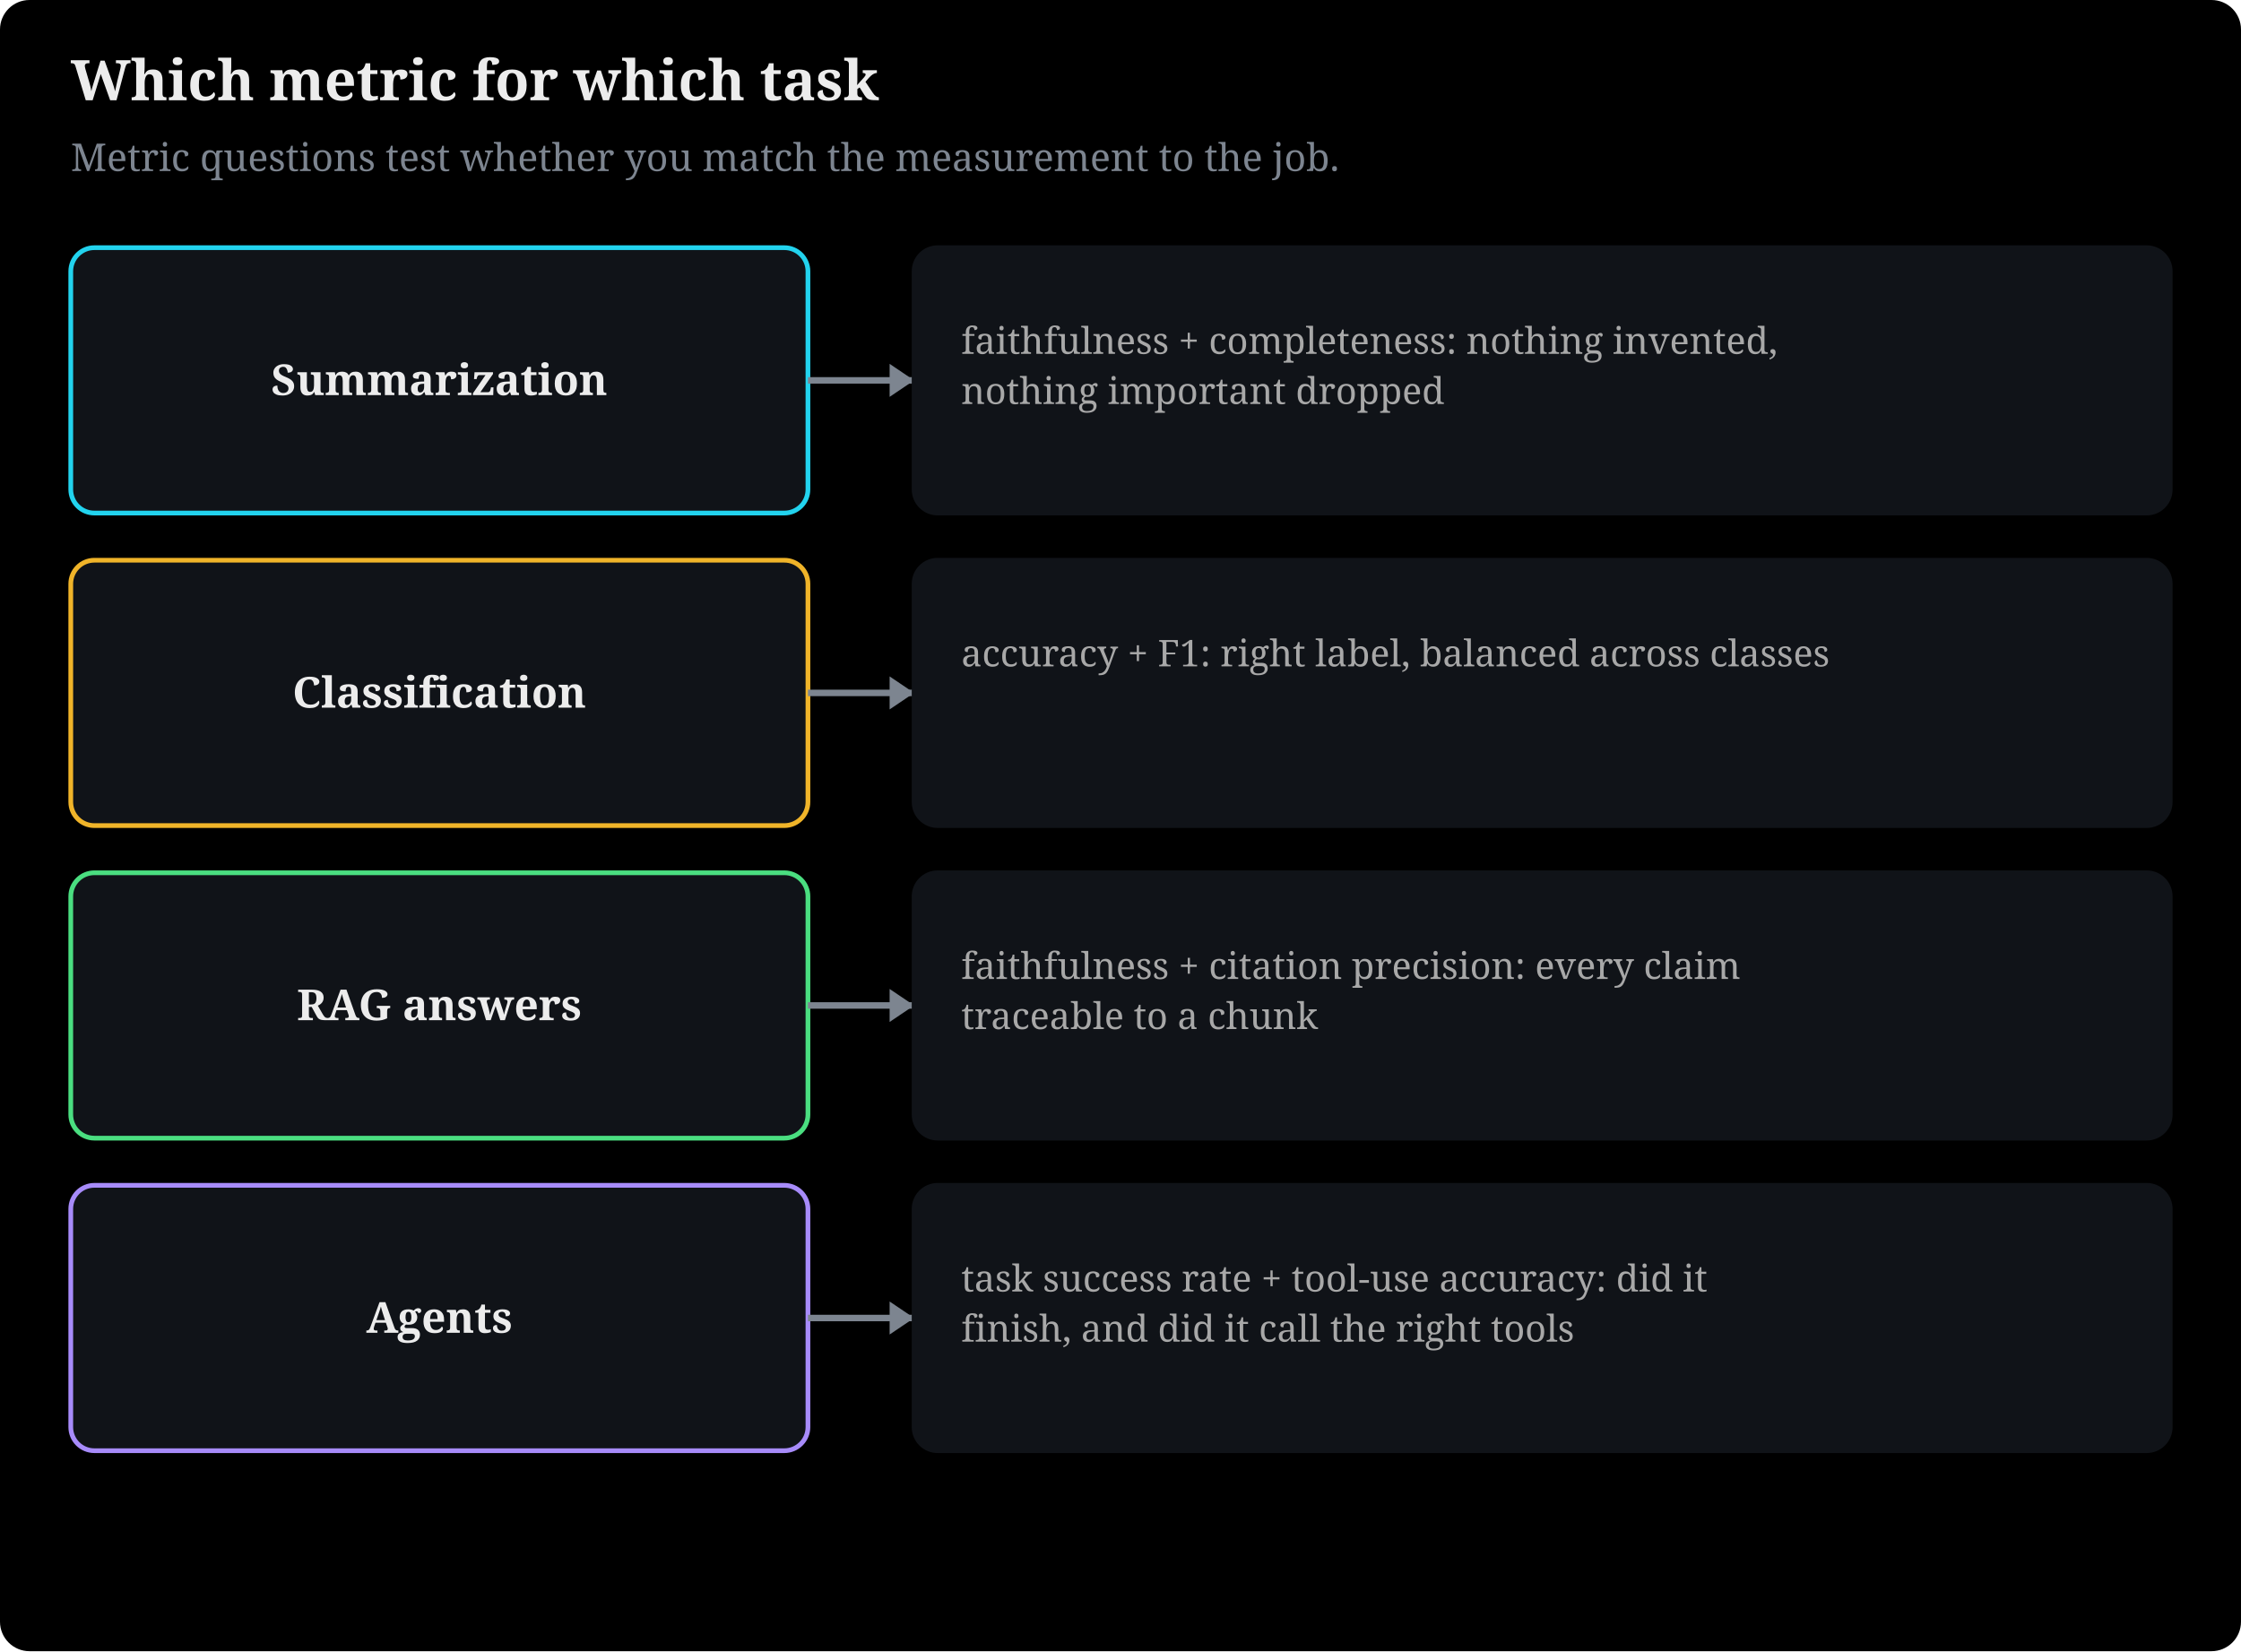
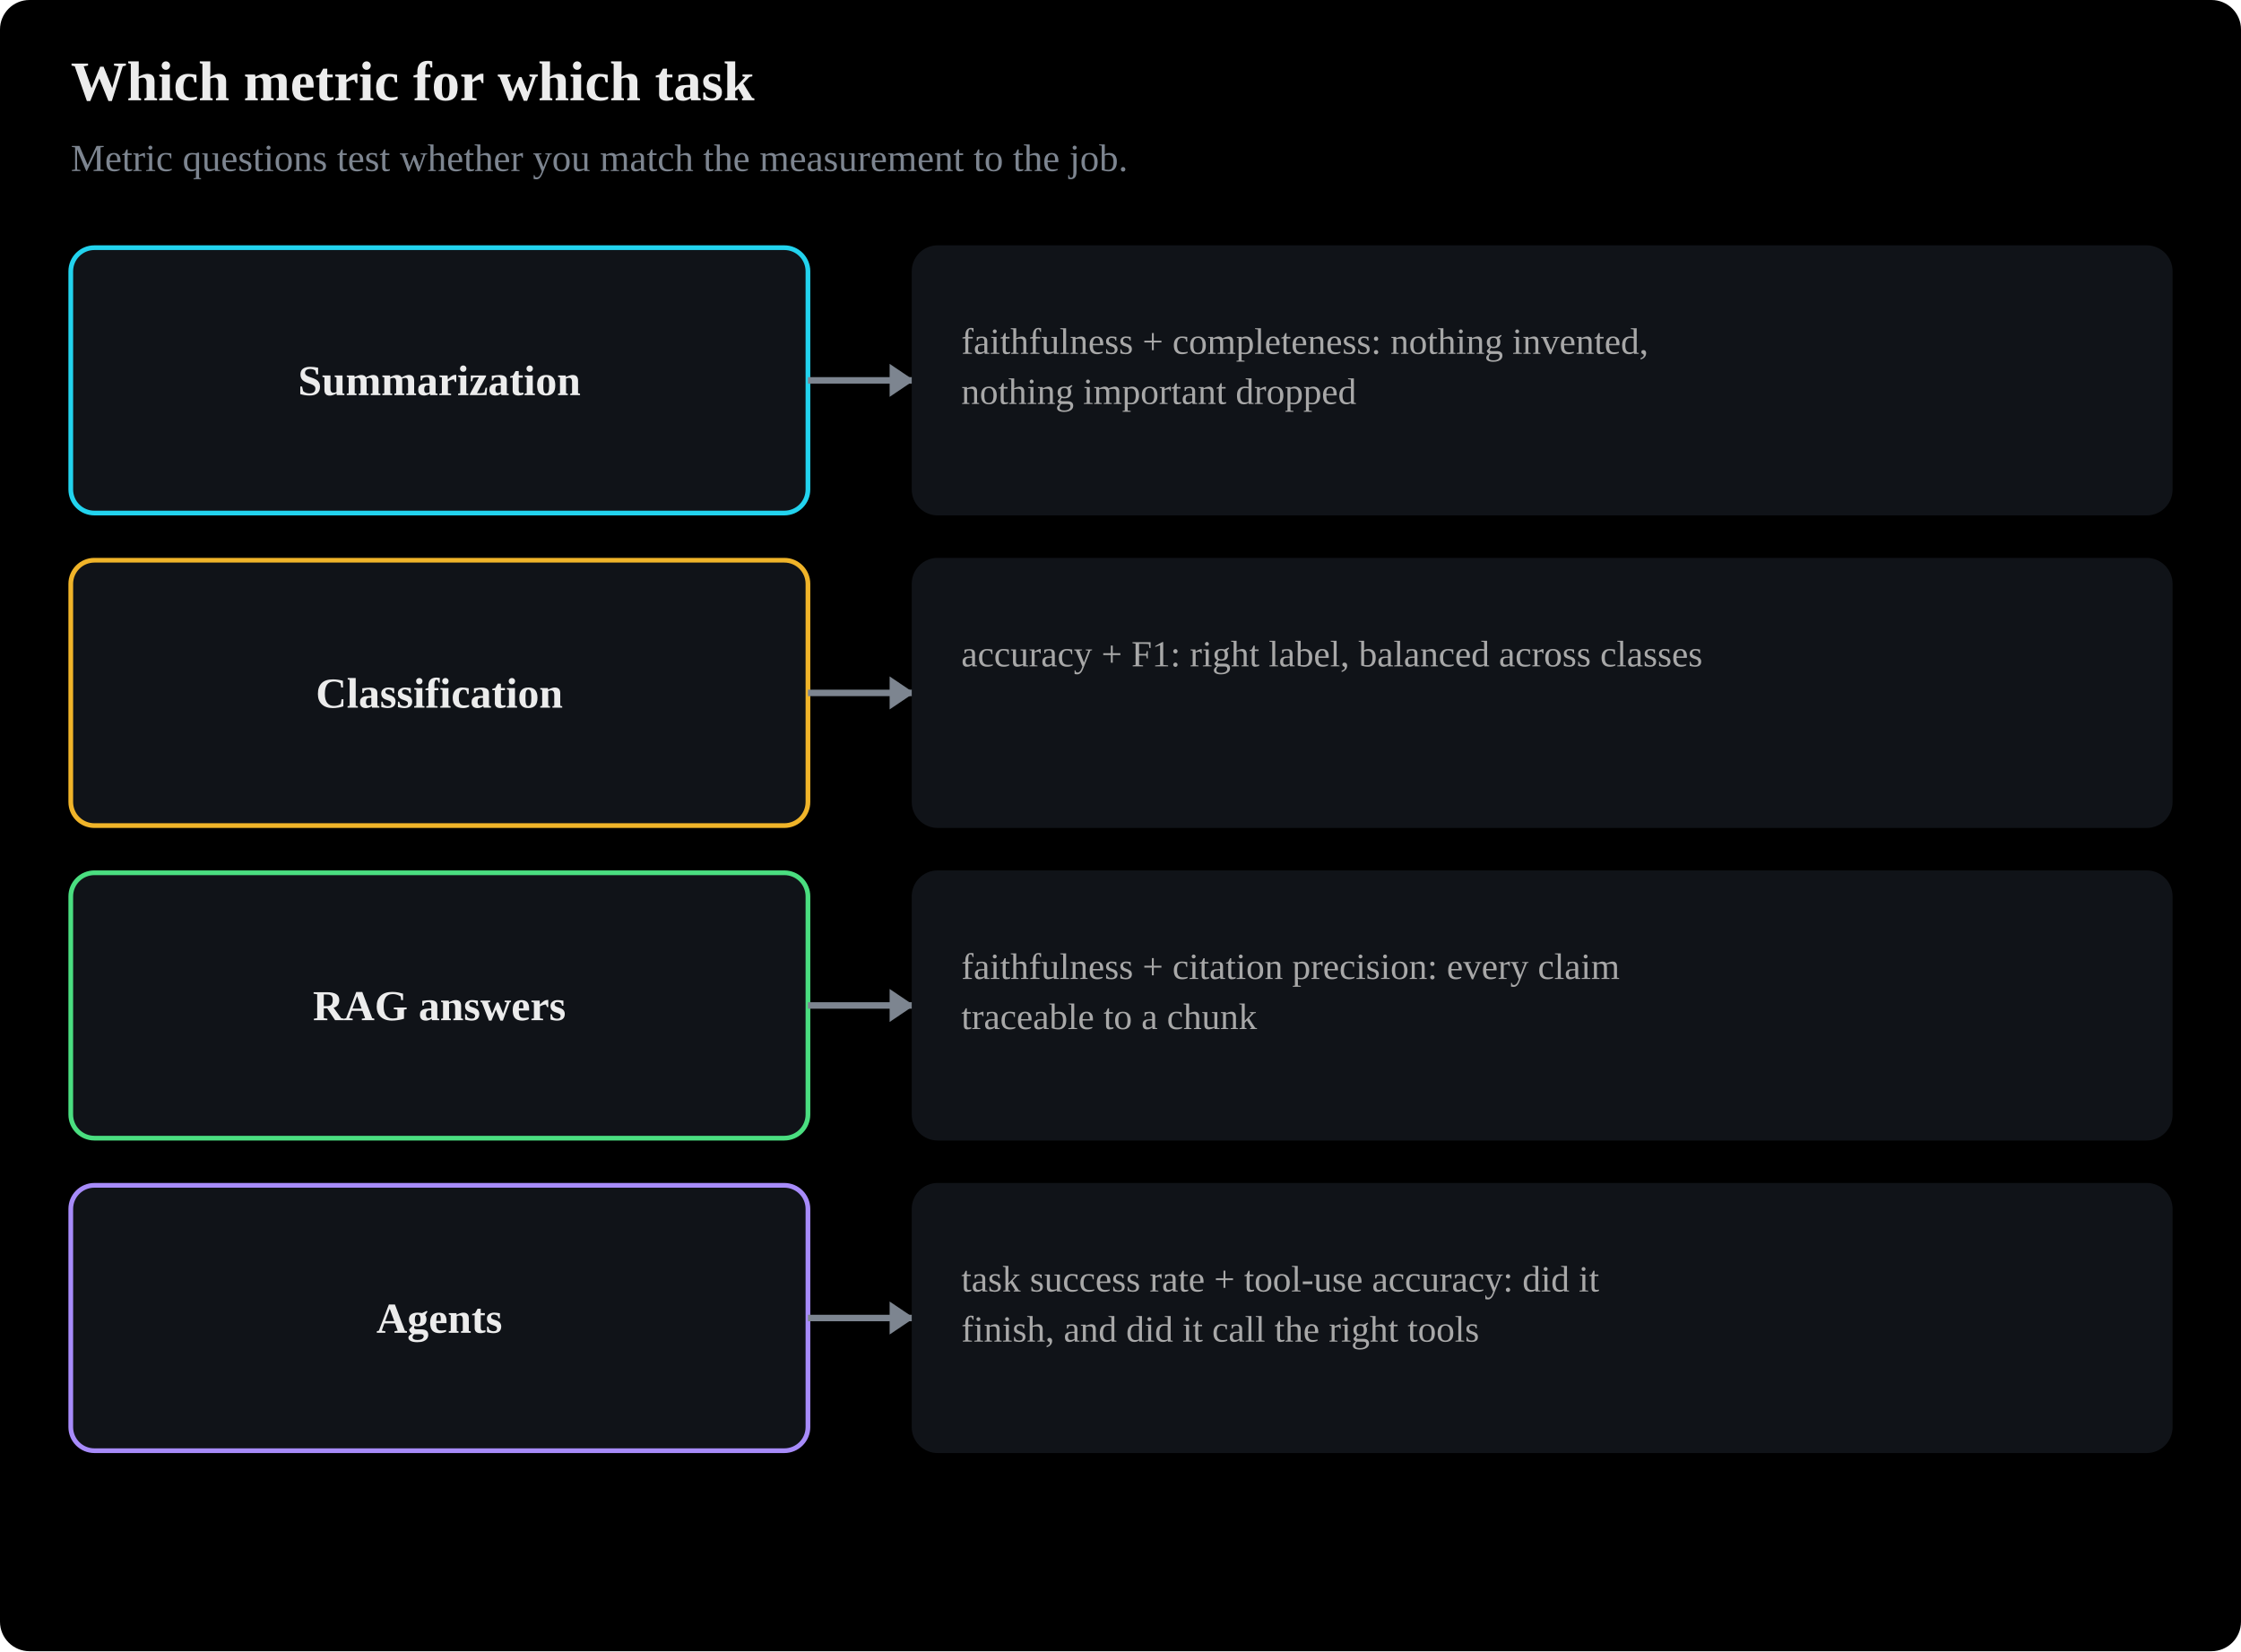
- <svg xmlns="http://www.w3.org/2000/svg" viewBox="0 0 760 560" width="100%" style="max-width:780px" font-family="Charis SIL, Georgia, serif" role="img">
+ <svg xmlns="http://www.w3.org/2000/svg" viewBox="0 0 760 560" width="100%" style="max-width:780px" font-family="Anthropic Sans, Inter, Source Sans 3, IBM Plex Sans, sans-serif" role="img">
  <rect x="0" y="0" width="760" height="560" fill="#000000" rx="10" />
  <text x="24" y="34" font-size="19" font-weight="bold" fill="#ececec">Which metric for which task</text>
  <text x="24" y="58" font-size="13" fill="#7d8590">Metric questions test whether you match the measurement to the job.</text>
  <rect x="24" y="84" width="250" height="90" rx="8" fill="#101318" stroke="#22d3ee" stroke-width="1.6" />
  <text x="149" y="134" font-size="14.5" fill="#ececec" text-anchor="middle" font-weight="bold">Summarization</text>
  <line x1="274" y1="129" x2="310" y2="129" stroke="#7d8590" stroke-width="2.2" />
  <polygon points="310.0,129.0 301.7,134.6 301.7,123.4" fill="#7d8590" />
  <rect x="310" y="84" width="426" height="90" rx="8" fill="#101318" stroke="#101318" stroke-width="1.6" />
  <text x="326" y="120" font-size="12.5" fill="#a8a8a8" text-anchor="start">faithfulness + completeness: nothing invented,</text>
  <text x="326" y="137" font-size="12.5" fill="#a8a8a8" text-anchor="start">nothing important dropped</text>
  <rect x="24" y="190" width="250" height="90" rx="8" fill="#101318" stroke="#f0b429" stroke-width="1.6" />
  <text x="149" y="240" font-size="14.5" fill="#ececec" text-anchor="middle" font-weight="bold">Classification</text>
  <line x1="274" y1="235" x2="310" y2="235" stroke="#7d8590" stroke-width="2.2" />
  <polygon points="310.0,235.0 301.7,240.6 301.7,229.4" fill="#7d8590" />
  <rect x="310" y="190" width="426" height="90" rx="8" fill="#101318" stroke="#101318" stroke-width="1.6" />
  <text x="326" y="226" font-size="12.5" fill="#a8a8a8" text-anchor="start">accuracy + F1: right label, balanced across classes</text>
  <rect x="24" y="296" width="250" height="90" rx="8" fill="#101318" stroke="#4ade80" stroke-width="1.6" />
  <text x="149" y="346" font-size="14.5" fill="#ececec" text-anchor="middle" font-weight="bold">RAG answers</text>
  <line x1="274" y1="341" x2="310" y2="341" stroke="#7d8590" stroke-width="2.2" />
  <polygon points="310.0,341.0 301.7,346.6 301.7,335.4" fill="#7d8590" />
  <rect x="310" y="296" width="426" height="90" rx="8" fill="#101318" stroke="#101318" stroke-width="1.6" />
  <text x="326" y="332" font-size="12.5" fill="#a8a8a8" text-anchor="start">faithfulness + citation precision: every claim</text>
  <text x="326" y="349" font-size="12.5" fill="#a8a8a8" text-anchor="start">traceable to a chunk</text>
  <rect x="24" y="402" width="250" height="90" rx="8" fill="#101318" stroke="#a78bfa" stroke-width="1.6" />
  <text x="149" y="452" font-size="14.5" fill="#ececec" text-anchor="middle" font-weight="bold">Agents</text>
  <line x1="274" y1="447" x2="310" y2="447" stroke="#7d8590" stroke-width="2.2" />
  <polygon points="310.0,447.0 301.7,452.6 301.7,441.4" fill="#7d8590" />
  <rect x="310" y="402" width="426" height="90" rx="8" fill="#101318" stroke="#101318" stroke-width="1.6" />
  <text x="326" y="438" font-size="12.5" fill="#a8a8a8" text-anchor="start">task success rate + tool-use accuracy: did it</text>
  <text x="326" y="455" font-size="12.5" fill="#a8a8a8" text-anchor="start">finish, and did it call the right tools</text>
</svg>
